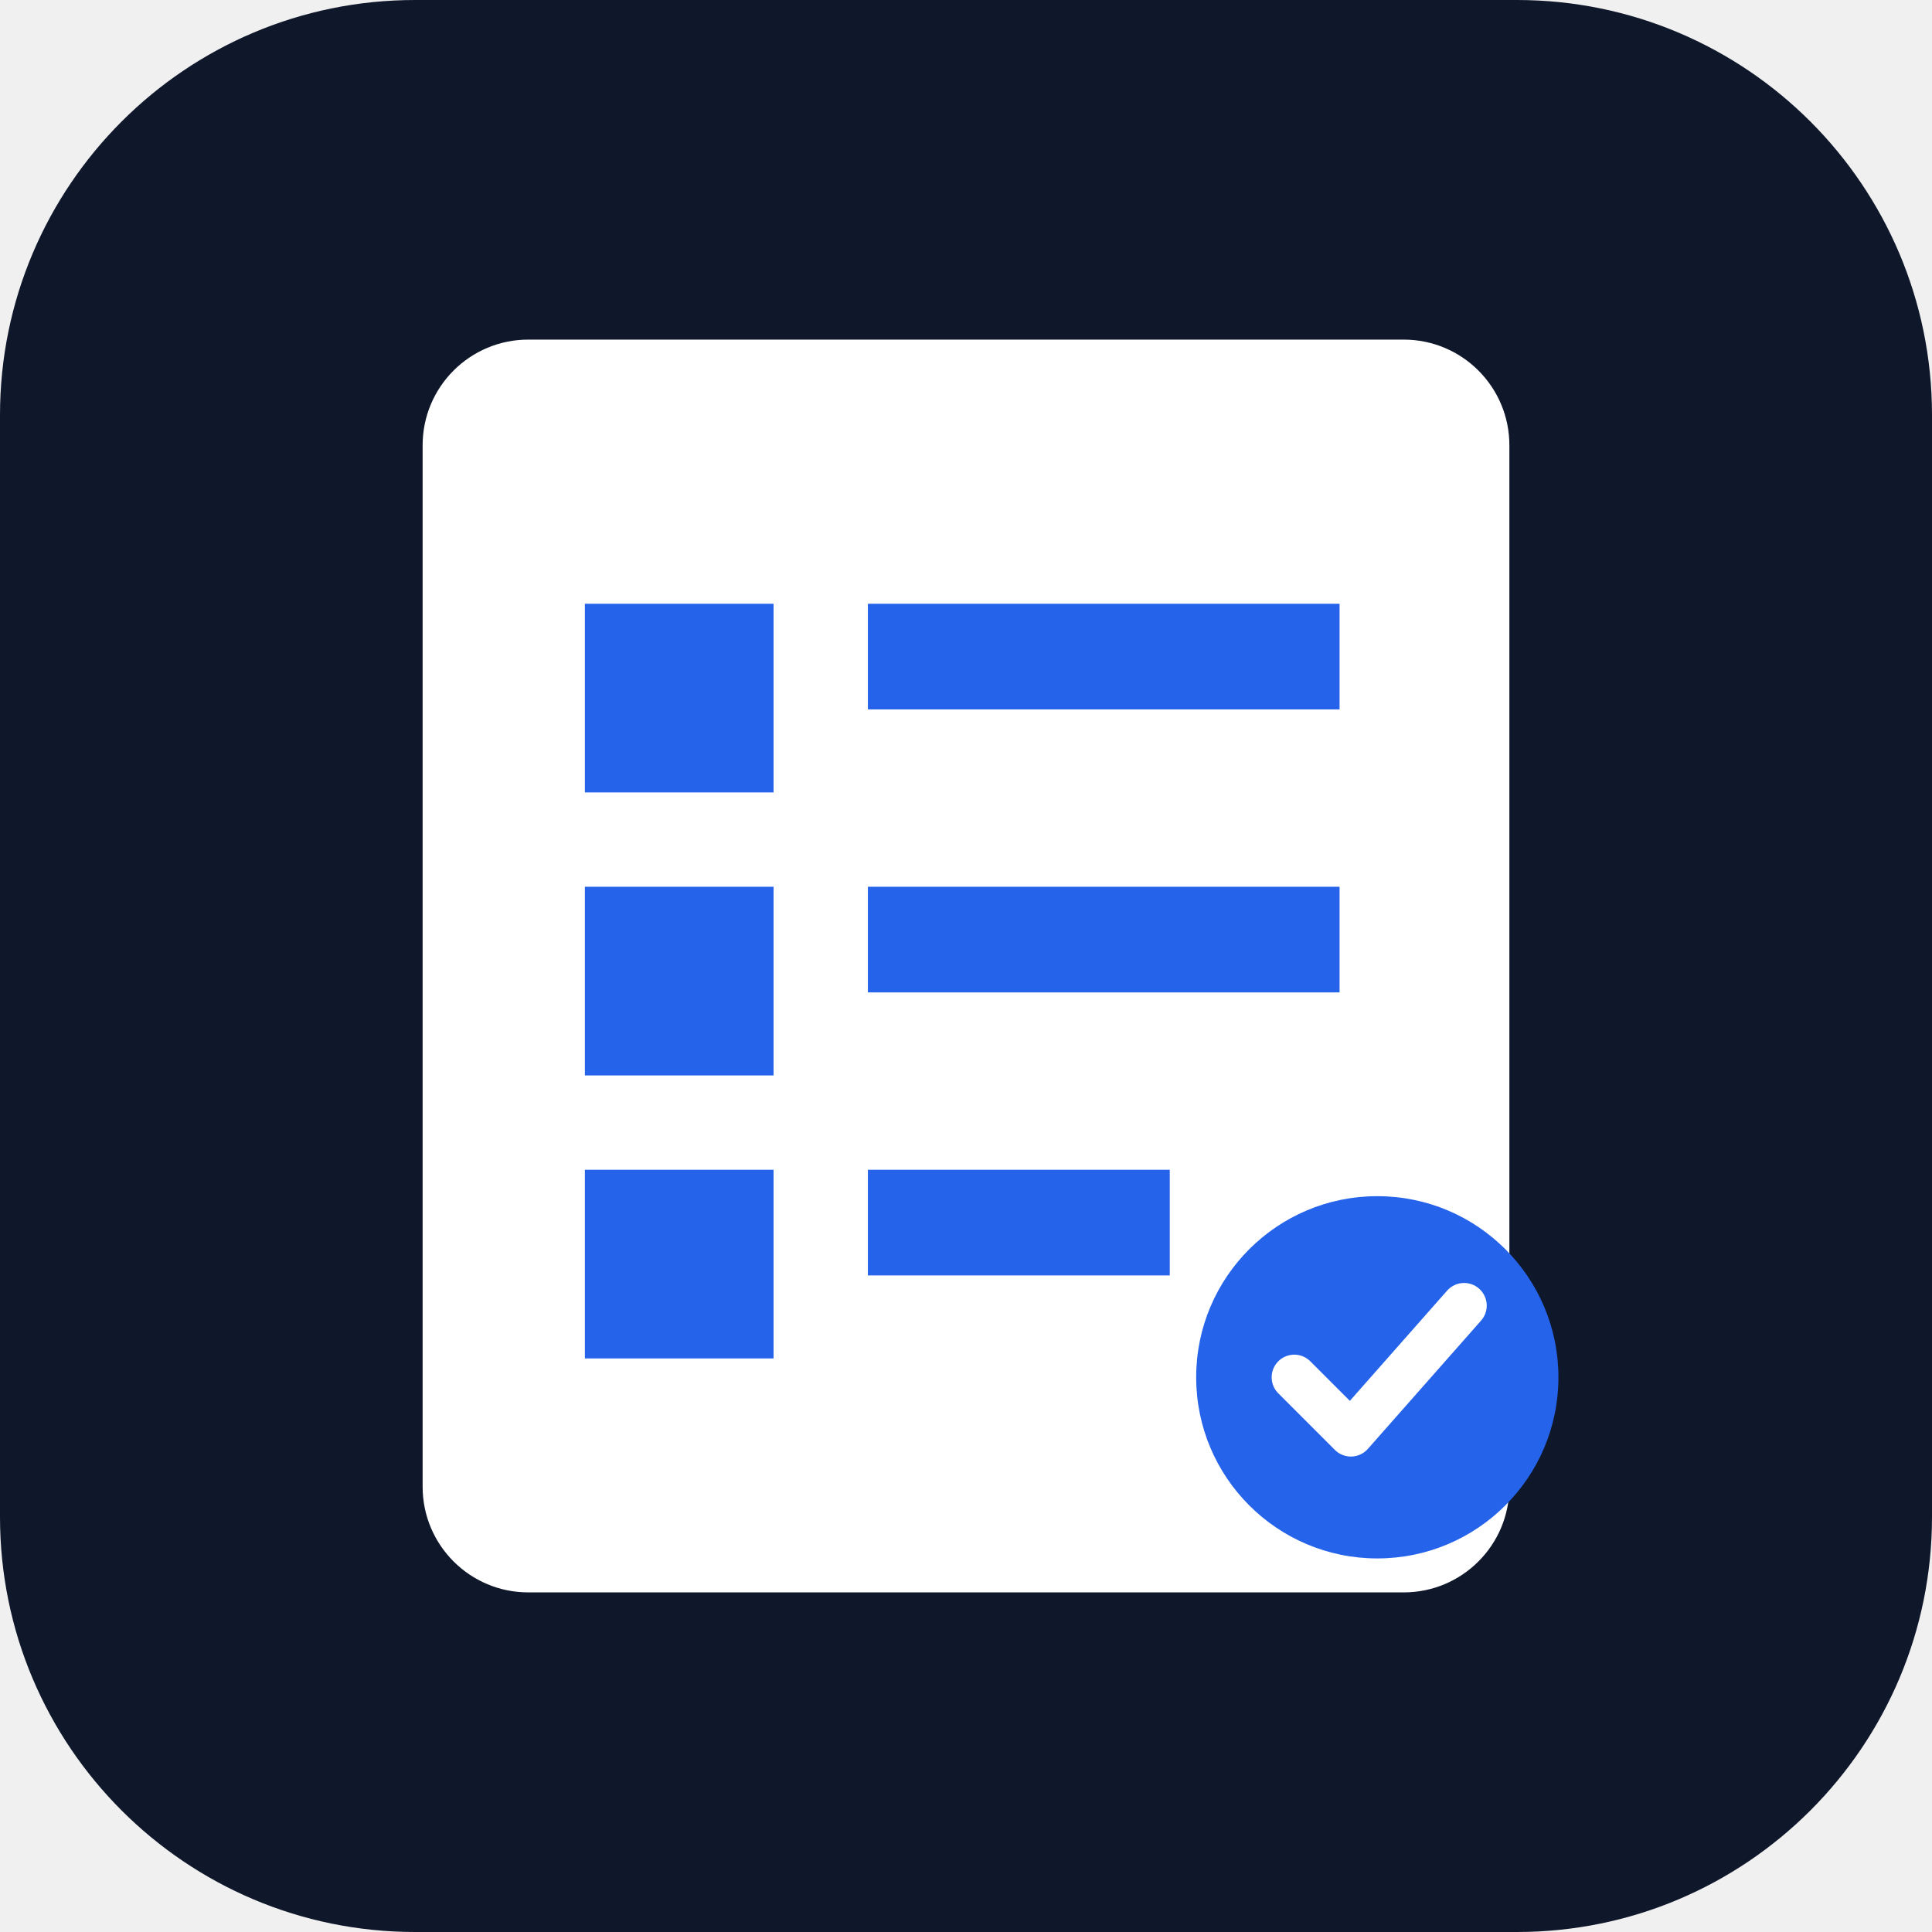
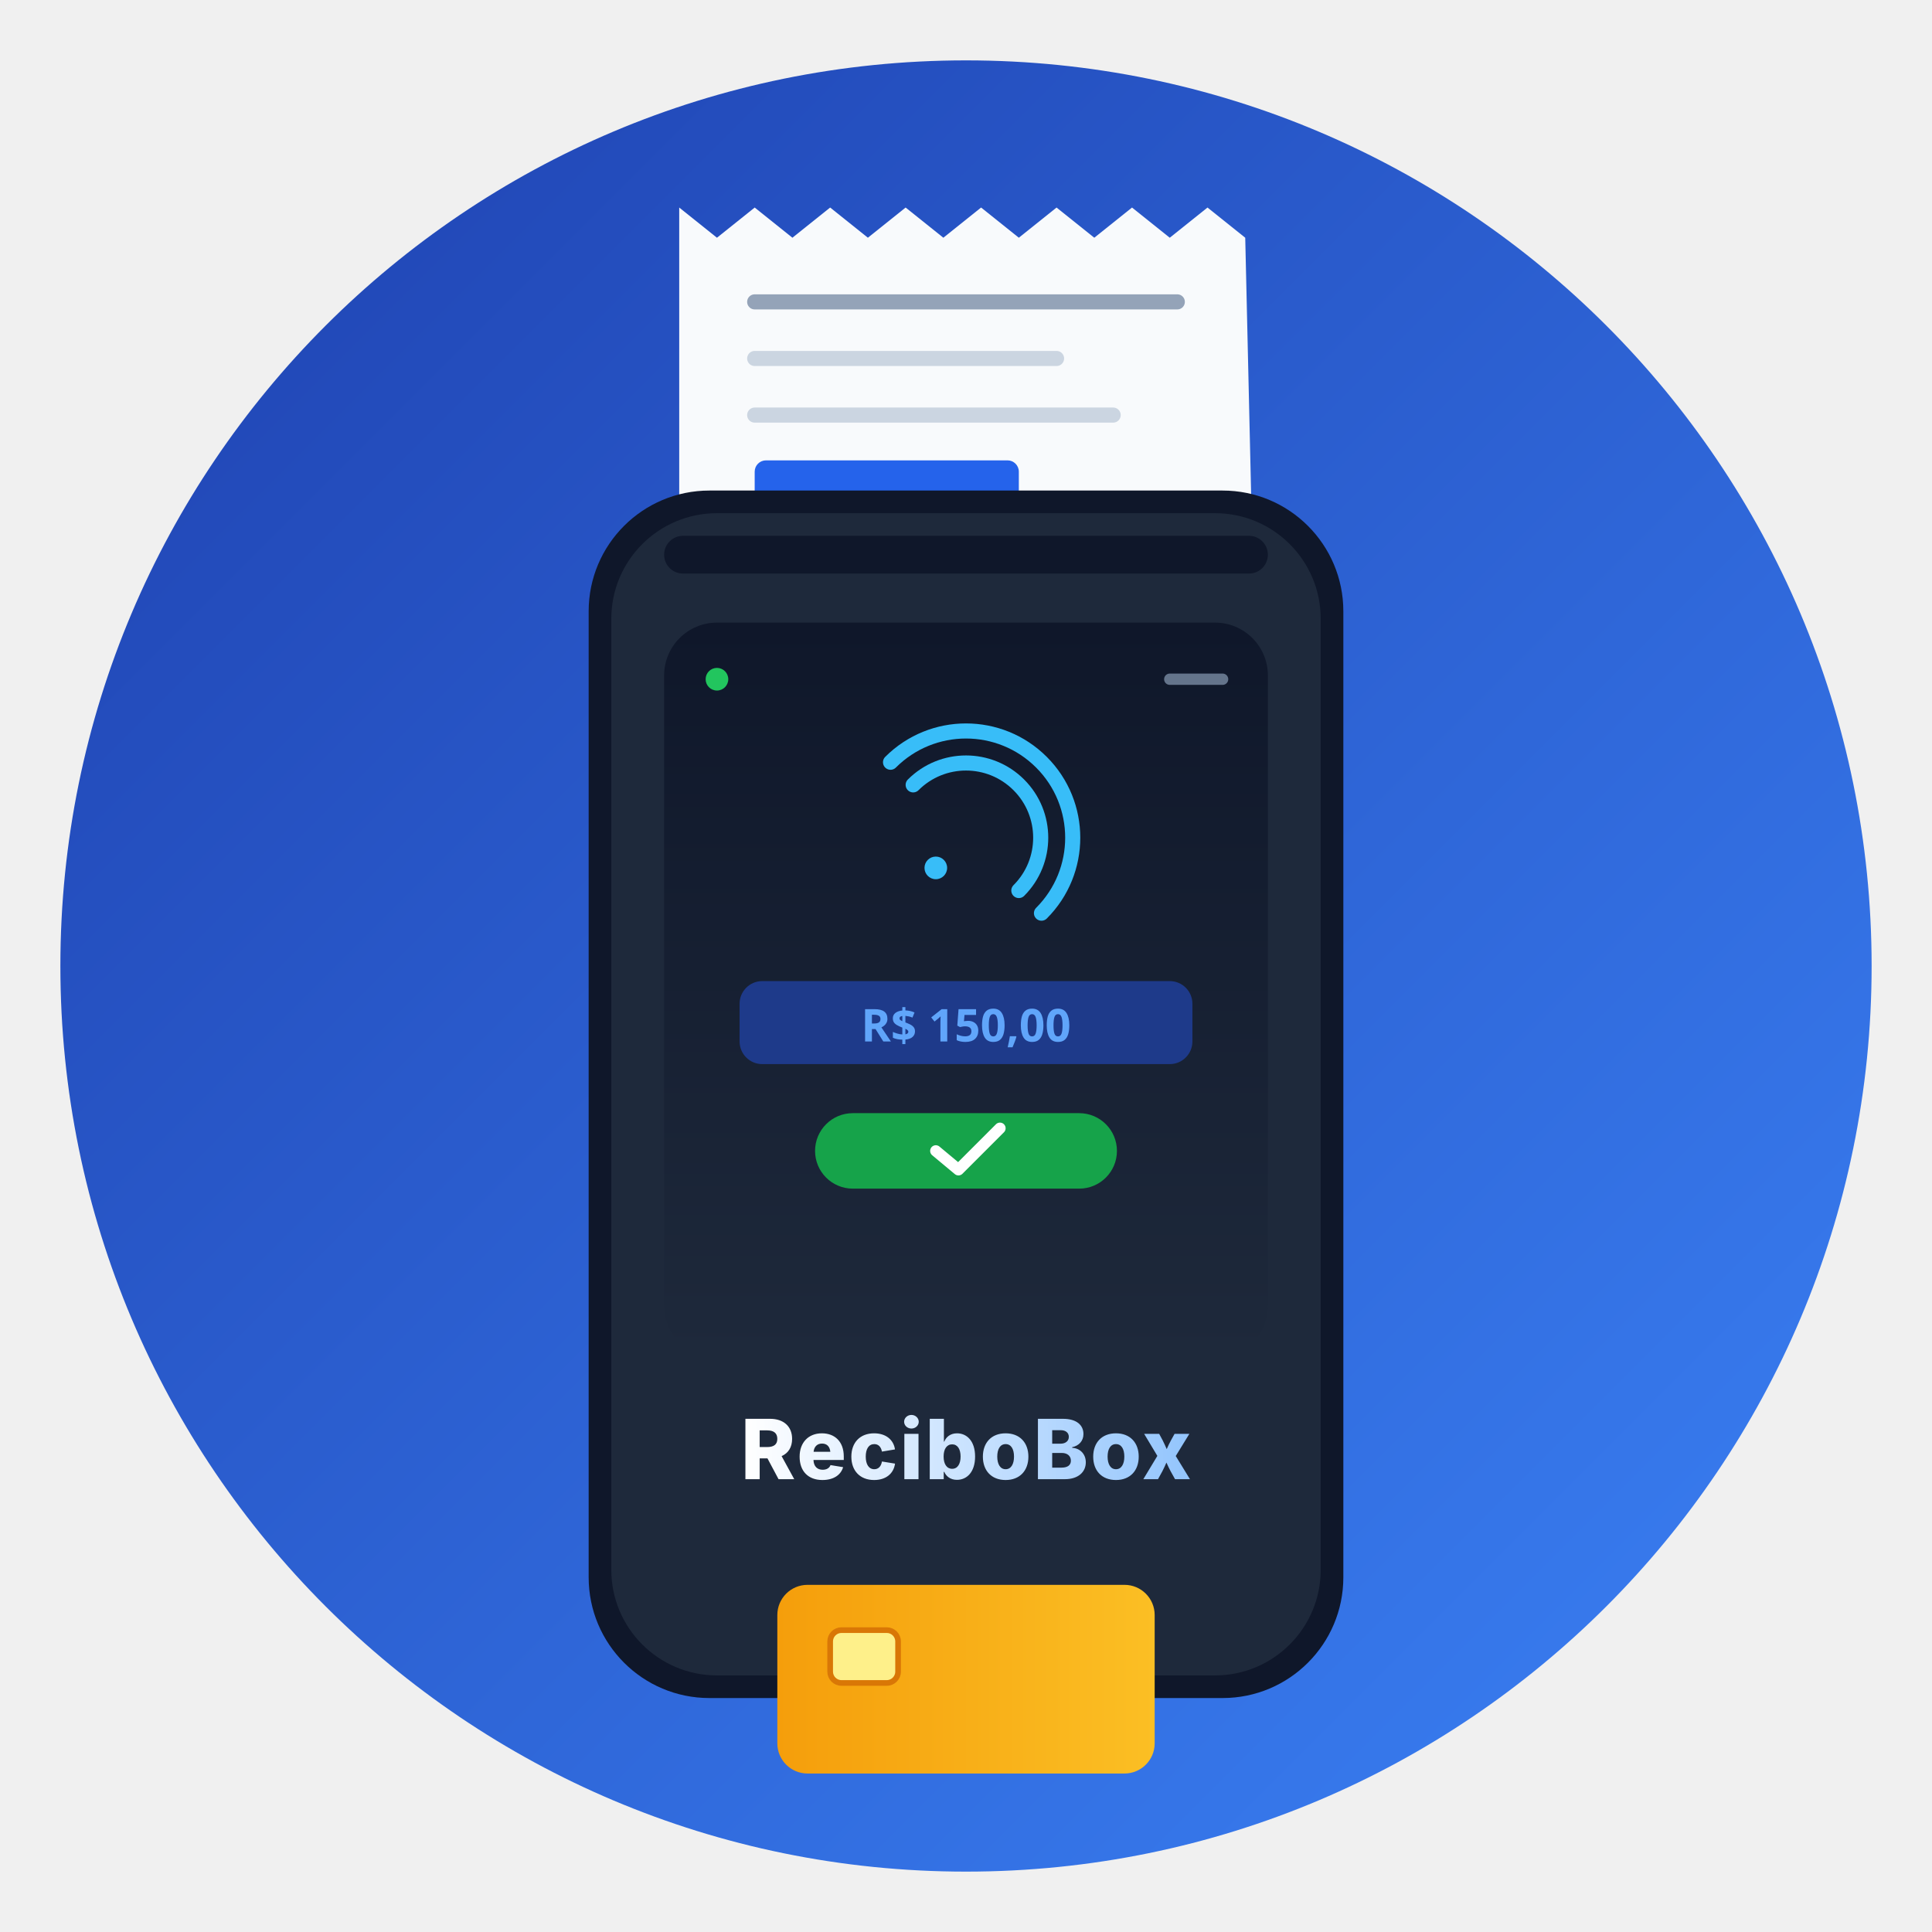
- <svg xmlns="http://www.w3.org/2000/svg" viewBox="0 0 512 512">
-   <rect width="512" height="512" rx="110" fill="#0f172a" />
-   <rect x="112" y="90" width="288" height="332" rx="28" fill="#fff" />
-   <path d="M155 160h50v50h-50zm0 75h50v50h-50zm0 75h50v50h-50zM230 160h125v28H230zm0 75h125v28H230zm0 75h80v28h-80z" fill="#2563eb" />
-   <circle cx="365" cy="365" r="48" fill="#2563eb" />
-   <path d="M343 365l15 15 30-34" fill="none" stroke="#fff" stroke-width="12" stroke-linecap="round" stroke-linejoin="round" />
+ <svg xmlns="http://www.w3.org/2000/svg" viewBox="0 0 512 512" width="100%" height="100%">
+   <defs>
+     <linearGradient id="bgGrad" x1="0%" y1="0%" x2="100%" y2="100%">
+       <stop offset="0%" stop-color="#1e40af" />
+       <stop offset="100%" stop-color="#3b82f6" />
+     </linearGradient>
+     <linearGradient id="screenGrad" x1="0%" y1="0%" x2="0%" y2="100%">
+       <stop offset="0%" stop-color="#0f172a" />
+       <stop offset="100%" stop-color="#1e293b" />
+     </linearGradient>
+     <linearGradient id="cardGrad" x1="0%" y1="0%" x2="100%" y2="0%">
+       <stop offset="0%" stop-color="#f59e0b" />
+       <stop offset="100%" stop-color="#fbbf24" />
+     </linearGradient>
+     <linearGradient id="textGrad" x1="0%" y1="0%" x2="100%" y2="0%">
+       <stop offset="0%" stop-color="#ffffff" />
+       <stop offset="100%" stop-color="#93c5fd" />
+     </linearGradient>
+   </defs>
+   <circle cx="256" cy="256" r="240" fill="url(#bgGrad)" />
+   <path d="M 180 150 L 180 55             L 190 63 L 200 55 L 210 63 L 220 55 L 230 63 L 240 55             L 250 63 L 260 55 L 270 63 L 280 55 L 290 63 L 300 55             L 310 63 L 320 55 L 330 63 L 332 150 Z" fill="#f8fafc" />
+   <line x1="200" y1="80" x2="312" y2="80" stroke="#94a3b8" stroke-width="4" stroke-linecap="round" />
+   <line x1="200" y1="95" x2="280" y2="95" stroke="#cbd5e1" stroke-width="4" stroke-linecap="round" />
+   <line x1="200" y1="110" x2="295" y2="110" stroke="#cbd5e1" stroke-width="4" stroke-linecap="round" />
+   <rect x="200" y="122" width="70" height="12" rx="3" fill="#2563eb" />
+   <rect x="156" y="130" width="200" height="320" rx="32" fill="#0f172a" />
+   <rect x="162" y="136" width="188" height="308" rx="28" fill="#1e293b" />
+   <rect x="176" y="142" width="160" height="10" rx="5" fill="#0f172a" />
+   <rect x="176" y="165" width="160" height="195" rx="14" fill="url(#screenGrad)" />
+   <circle cx="190" cy="180" r="3" fill="#22c55e" />
+   <line x1="310" y1="180" x2="324" y2="180" stroke="#64748b" stroke-width="3" stroke-linecap="round" />
+   <path d="M 242 208 A 12 12 0 0 1 270 236" fill="none" stroke="#38bdf8" stroke-width="4" stroke-linecap="round" />
+   <path d="M 236 202 A 20 20 0 0 1 276 242" fill="none" stroke="#38bdf8" stroke-width="4" stroke-linecap="round" />
+   <circle cx="248" cy="230" r="3" fill="#38bdf8" />
+   <rect x="196" y="260" width="120" height="22" rx="6" fill="#1e3a8a" />
+   <text x="256" y="276" font-family="sans-serif" font-weight="bold" font-size="12" fill="#60a5fa" text-anchor="middle">R$ 150,00</text>
+   <rect x="216" y="295" width="80" height="20" rx="10" fill="#16a34a" />
+   <path d="M 248 305 L 254 310 L 265 299" fill="none" stroke="#ffffff" stroke-width="3" stroke-linecap="round" stroke-linejoin="round" />
+   <text x="256" y="392" font-family="system-ui, -apple-system, sans-serif" font-weight="800" font-size="22" fill="url(#textGrad)" text-anchor="middle" letter-spacing="0.5">ReciboBox</text>
+   <rect x="206" y="420" width="100" height="50" rx="8" fill="url(#cardGrad)" />
+   <rect x="220" y="432" width="18" height="14" rx="3" fill="#fef08a" stroke="#d97706" stroke-width="1.5" />
</svg>
